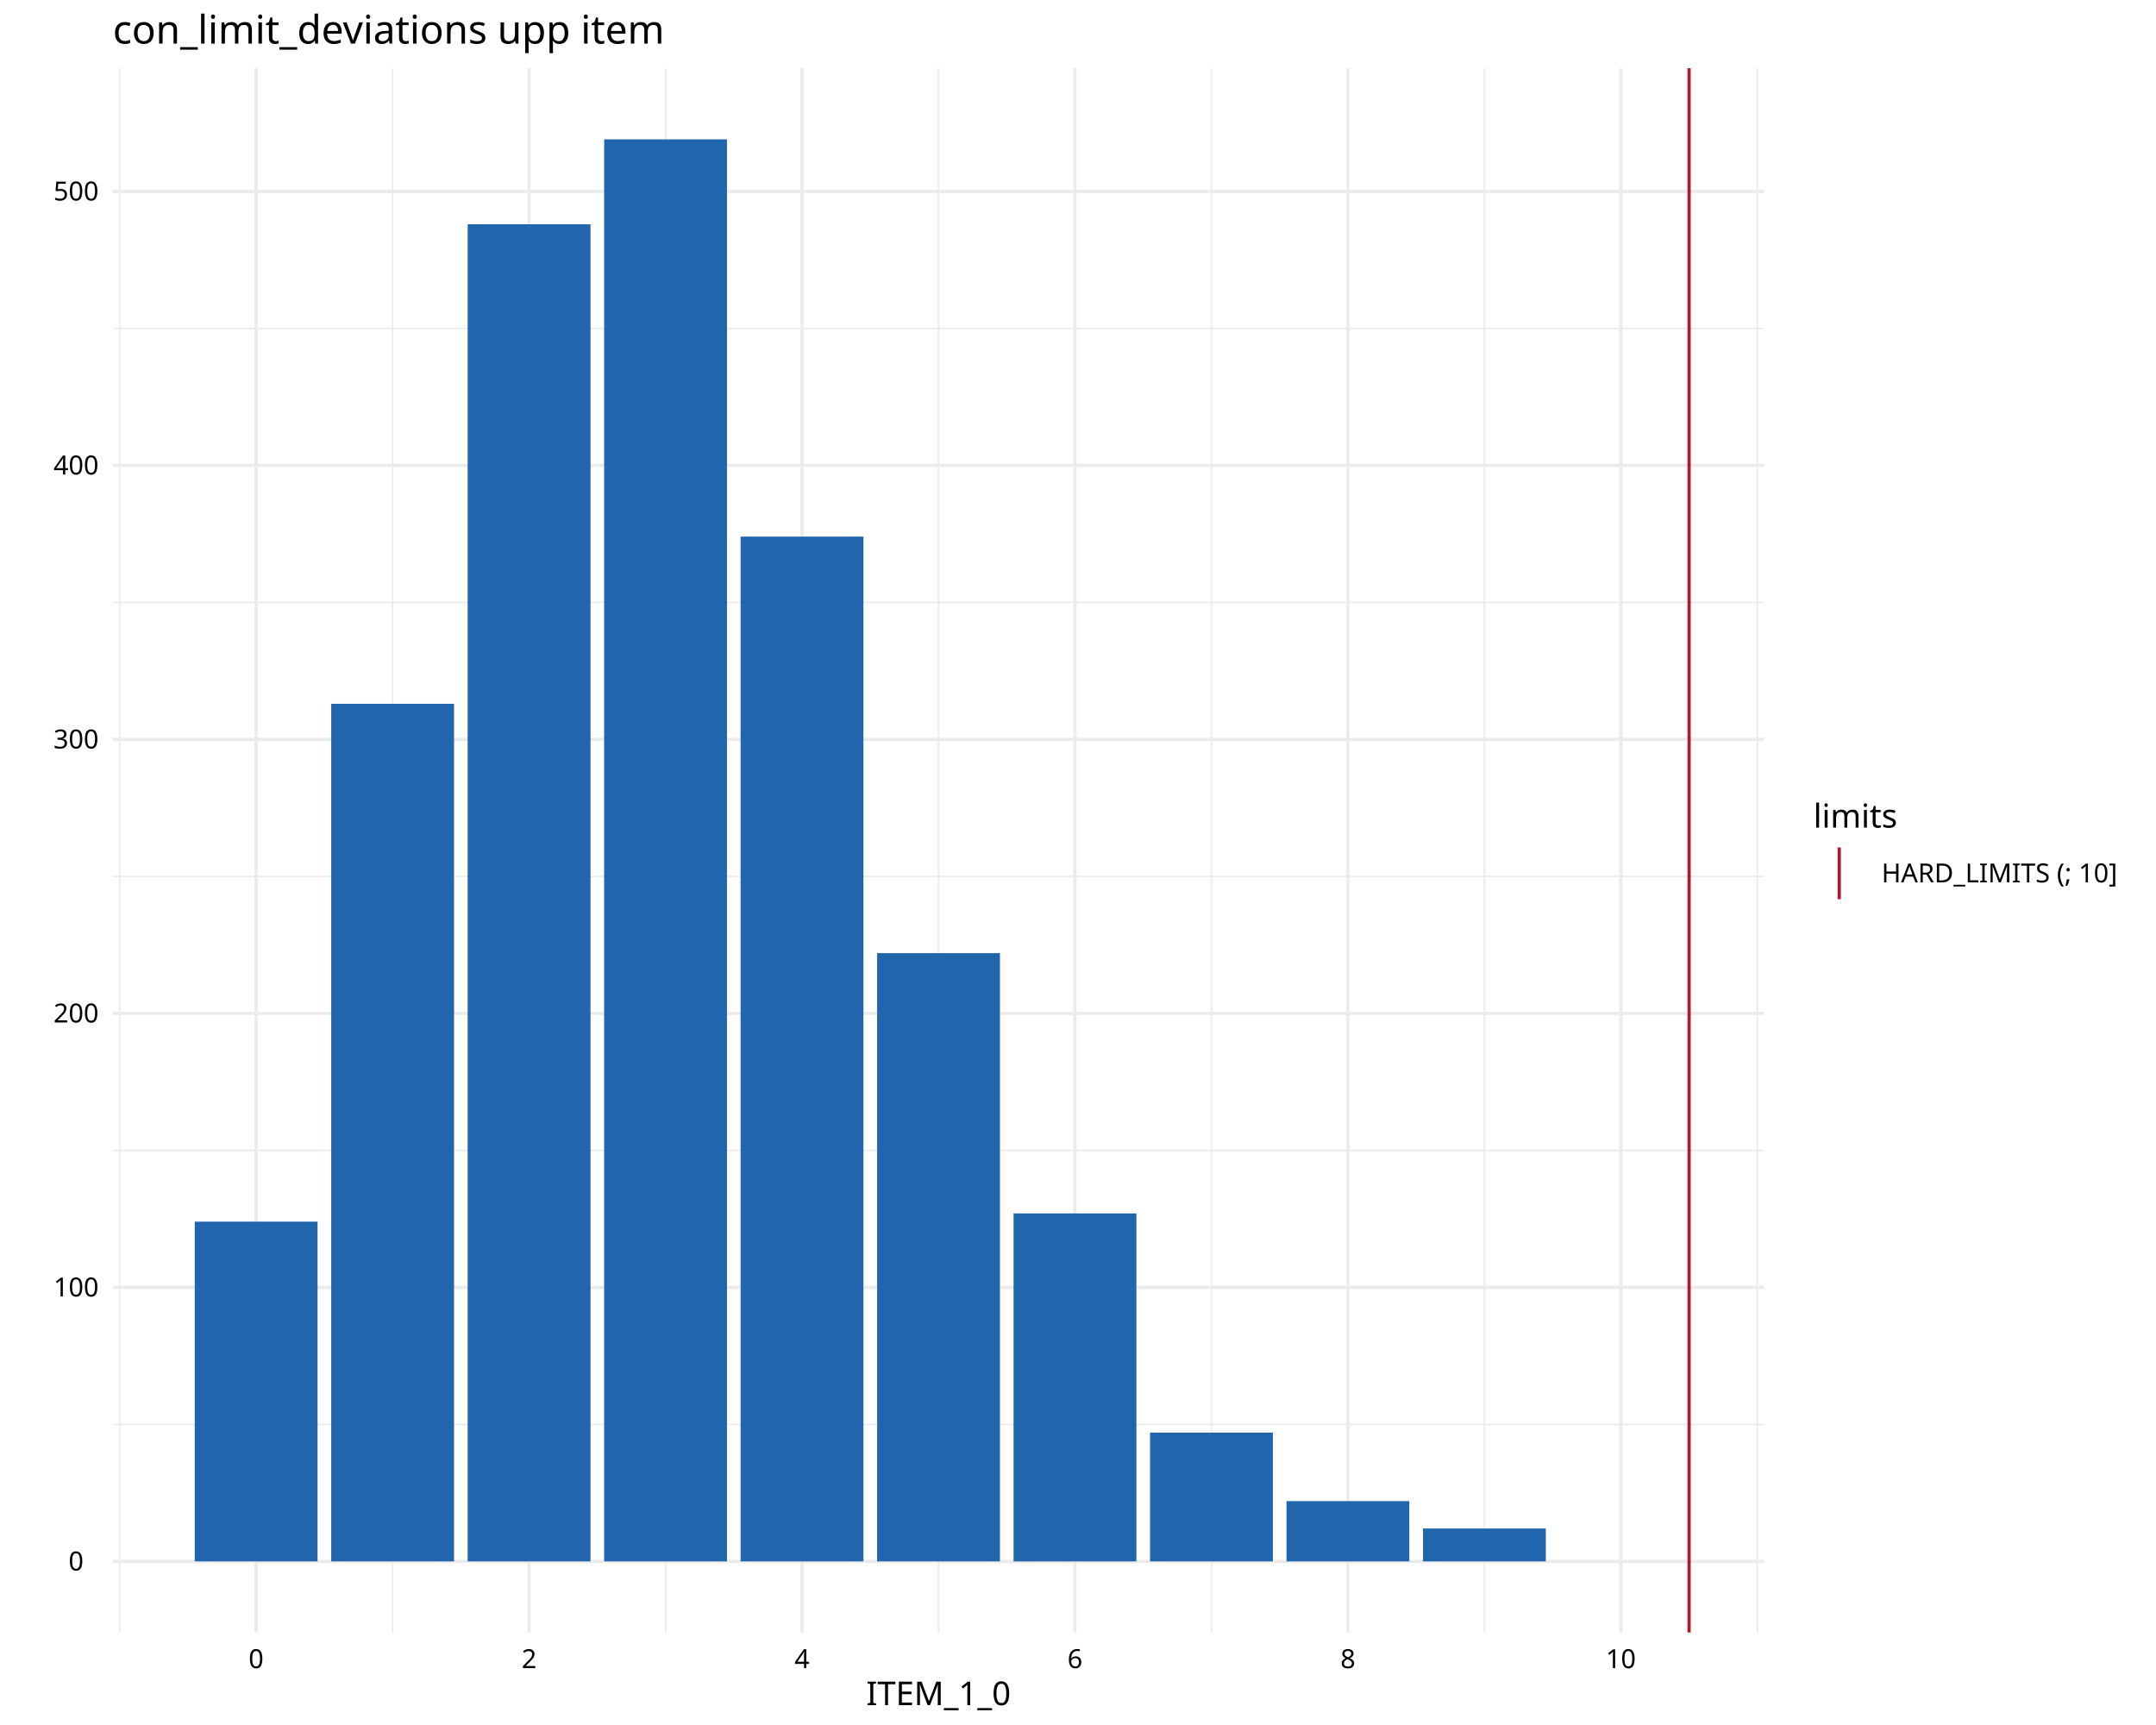
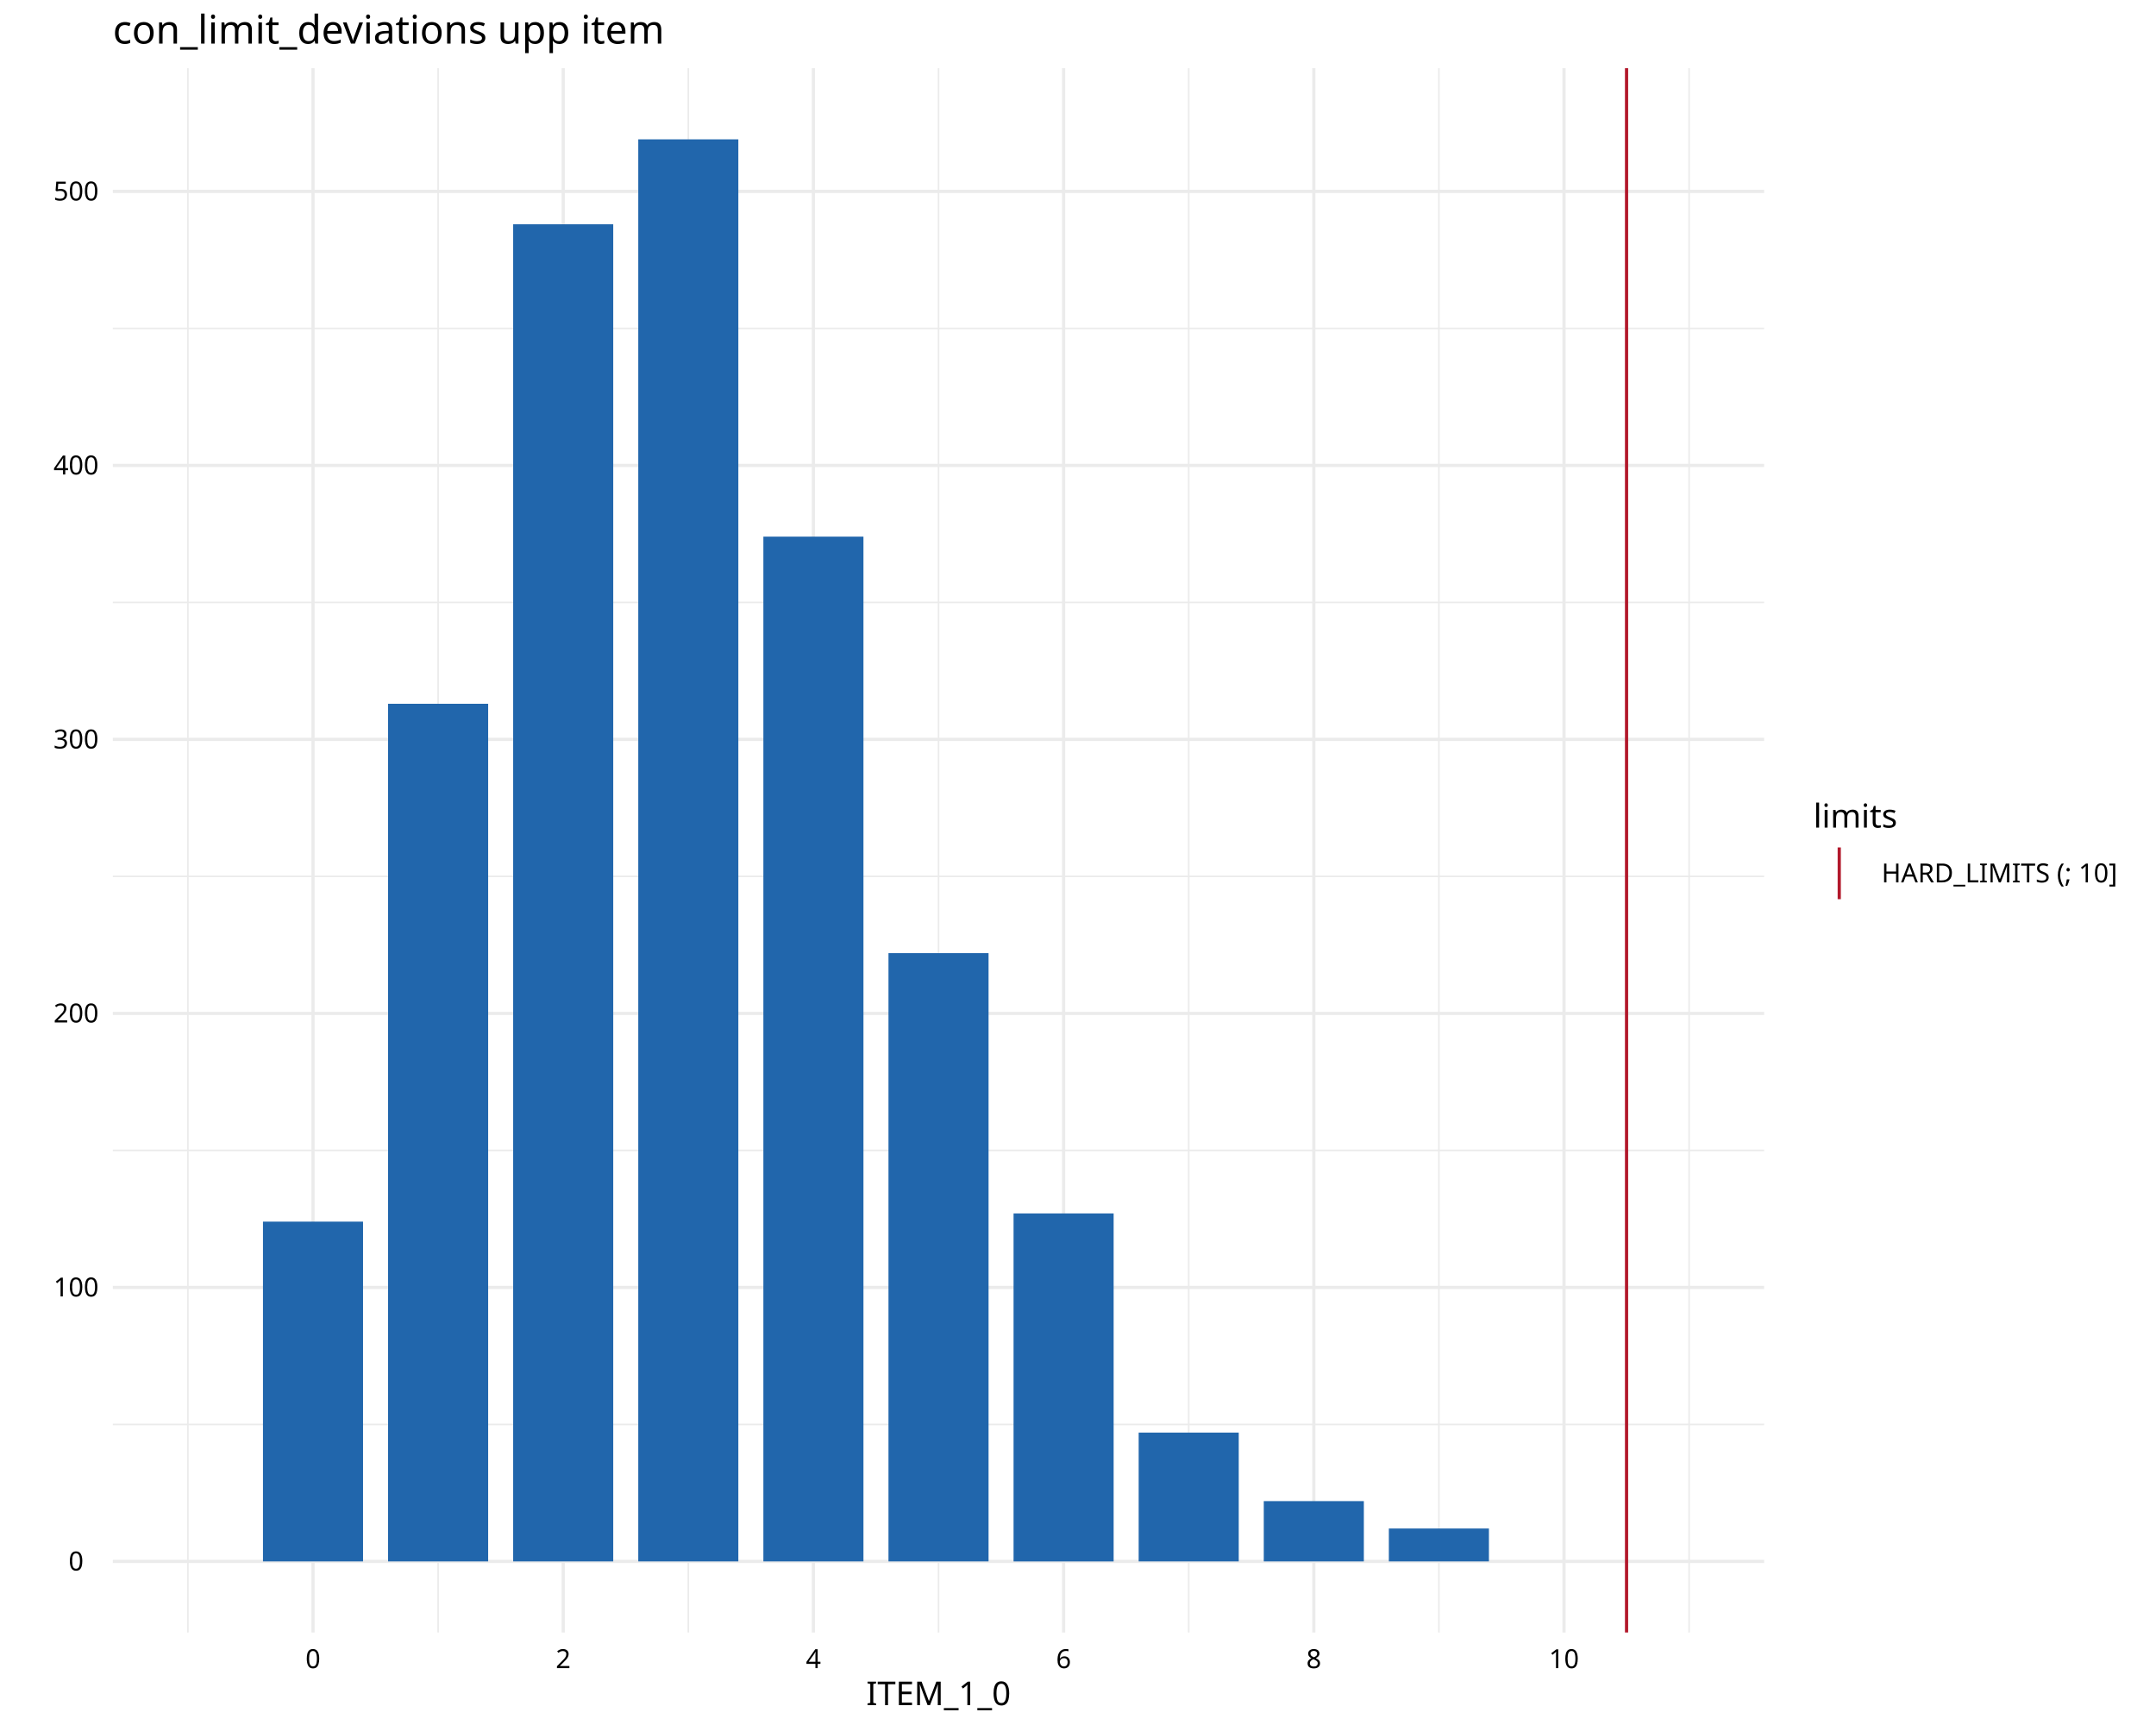
<svg xmlns="http://www.w3.org/2000/svg" class="svglite" data-engine-version="2.0" width="720.00pt" height="576.00pt" viewBox="0 0 720.00 576.00">
  <defs>
    <style type="text/css">
    .svglite line, .svglite polyline, .svglite polygon, .svglite path, .svglite rect, .svglite circle {
      fill: none;
      stroke: #000000;
      stroke-linecap: round;
      stroke-linejoin: round;
      stroke-miterlimit: 10.00;
    }
  </style>
  </defs>
  <rect width="100%" height="100%" style="stroke: none; fill: #FFFFFF;" />
  <defs>
    <clipPath id="cpMC4wMHw3MjAuMDB8MC4wMHw1NzYuMDA=">
      <rect x="0.00" y="0.00" width="720.00" height="576.00" />
    </clipPath>
  </defs>
  <g clip-path="url(#cpMC4wMHw3MjAuMDB8MC4wMHw1NzYuMDA=)">
- </g>
+     <rect x="0" y="0.00" width="720.00" height="576.00" style="stroke-width: 1.07; stroke: none; fill: #FFFFFF;" />
+   </g>
  <defs>
    <clipPath id="cpMzcuNjl8NTg5LjE0fDIyLjc4fDU0NS4xMQ==">
      <rect x="37.69" y="22.78" width="551.46" height="522.33" />
    </clipPath>
  </defs>
  <g clip-path="url(#cpMzcuNjl8NTg5LjE0fDIyLjc4fDU0NS4xMQ==)">
    <polyline points="37.69,475.62 589.14,475.62 " style="stroke-width: 0.53; stroke: #EBEBEB; stroke-linecap: butt;" />
    <polyline points="37.69,384.13 589.14,384.13 " style="stroke-width: 0.53; stroke: #EBEBEB; stroke-linecap: butt;" />
    <polyline points="37.69,292.64 589.14,292.64 " style="stroke-width: 0.53; stroke: #EBEBEB; stroke-linecap: butt;" />
    <polyline points="37.69,201.15 589.14,201.15 " style="stroke-width: 0.53; stroke: #EBEBEB; stroke-linecap: butt;" />
    <polyline points="37.69,109.66 589.14,109.66 " style="stroke-width: 0.53; stroke: #EBEBEB; stroke-linecap: butt;" />
-     <polyline points="39.97,545.11 39.97,22.78 " style="stroke-width: 0.53; stroke: #EBEBEB; stroke-linecap: butt;" />
-     <polyline points="131.12,545.11 131.12,22.78 " style="stroke-width: 0.53; stroke: #EBEBEB; stroke-linecap: butt;" />
-     <polyline points="222.27,545.11 222.27,22.78 " style="stroke-width: 0.53; stroke: #EBEBEB; stroke-linecap: butt;" />
+     <polyline points="62.75,545.11 62.75,22.78 " style="stroke-width: 0.53; stroke: #EBEBEB; stroke-linecap: butt;" />
+     <polyline points="146.31,545.11 146.31,22.78 " style="stroke-width: 0.53; stroke: #EBEBEB; stroke-linecap: butt;" />
+     <polyline points="229.86,545.11 229.86,22.78 " style="stroke-width: 0.53; stroke: #EBEBEB; stroke-linecap: butt;" />
    <polyline points="313.42,545.11 313.42,22.78 " style="stroke-width: 0.53; stroke: #EBEBEB; stroke-linecap: butt;" />
-     <polyline points="404.57,545.11 404.57,22.78 " style="stroke-width: 0.53; stroke: #EBEBEB; stroke-linecap: butt;" />
-     <polyline points="495.72,545.11 495.72,22.78 " style="stroke-width: 0.53; stroke: #EBEBEB; stroke-linecap: butt;" />
-     <polyline points="586.87,545.11 586.87,22.78 " style="stroke-width: 0.53; stroke: #EBEBEB; stroke-linecap: butt;" />
+     <polyline points="396.97,545.11 396.97,22.78 " style="stroke-width: 0.53; stroke: #EBEBEB; stroke-linecap: butt;" />
+     <polyline points="480.52,545.11 480.52,22.78 " style="stroke-width: 0.53; stroke: #EBEBEB; stroke-linecap: butt;" />
+     <polyline points="564.08,545.11 564.08,22.78 " style="stroke-width: 0.53; stroke: #EBEBEB; stroke-linecap: butt;" />
    <polyline points="37.69,521.37 589.14,521.37 " style="stroke-width: 1.07; stroke: #EBEBEB; stroke-linecap: butt;" />
    <polyline points="37.69,429.88 589.14,429.88 " style="stroke-width: 1.07; stroke: #EBEBEB; stroke-linecap: butt;" />
    <polyline points="37.69,338.39 589.14,338.39 " style="stroke-width: 1.07; stroke: #EBEBEB; stroke-linecap: butt;" />
    <polyline points="37.69,246.89 589.14,246.89 " style="stroke-width: 1.07; stroke: #EBEBEB; stroke-linecap: butt;" />
    <polyline points="37.69,155.40 589.14,155.40 " style="stroke-width: 1.07; stroke: #EBEBEB; stroke-linecap: butt;" />
    <polyline points="37.69,63.91 589.14,63.91 " style="stroke-width: 1.07; stroke: #EBEBEB; stroke-linecap: butt;" />
-     <polyline points="85.54,545.11 85.54,22.78 " style="stroke-width: 1.07; stroke: #EBEBEB; stroke-linecap: butt;" />
-     <polyline points="176.69,545.11 176.69,22.78 " style="stroke-width: 1.07; stroke: #EBEBEB; stroke-linecap: butt;" />
-     <polyline points="267.84,545.11 267.84,22.78 " style="stroke-width: 1.07; stroke: #EBEBEB; stroke-linecap: butt;" />
-     <polyline points="358.99,545.11 358.99,22.78 " style="stroke-width: 1.07; stroke: #EBEBEB; stroke-linecap: butt;" />
-     <polyline points="450.14,545.11 450.14,22.78 " style="stroke-width: 1.07; stroke: #EBEBEB; stroke-linecap: butt;" />
-     <polyline points="541.29,545.11 541.29,22.78 " style="stroke-width: 1.07; stroke: #EBEBEB; stroke-linecap: butt;" />
-     <rect x="65.03" y="407.92" width="41.02" height="113.45" style="stroke-width: 1.07; stroke: none; stroke-linecap: butt; stroke-linejoin: miter; fill: #2166AC;" />
-     <rect x="110.61" y="235.00" width="41.02" height="286.37" style="stroke-width: 1.07; stroke: none; stroke-linecap: butt; stroke-linejoin: miter; fill: #2166AC;" />
-     <rect x="156.18" y="74.89" width="41.02" height="446.48" style="stroke-width: 1.07; stroke: none; stroke-linecap: butt; stroke-linejoin: miter; fill: #2166AC;" />
-     <rect x="201.76" y="46.53" width="41.02" height="474.84" style="stroke-width: 1.07; stroke: none; stroke-linecap: butt; stroke-linejoin: miter; fill: #2166AC;" />
-     <rect x="247.33" y="179.19" width="41.02" height="342.18" style="stroke-width: 1.07; stroke: none; stroke-linecap: butt; stroke-linejoin: miter; fill: #2166AC;" />
-     <rect x="292.91" y="318.26" width="41.02" height="203.11" style="stroke-width: 1.07; stroke: none; stroke-linecap: butt; stroke-linejoin: miter; fill: #2166AC;" />
-     <rect x="338.48" y="405.18" width="41.02" height="116.20" style="stroke-width: 1.07; stroke: none; stroke-linecap: butt; stroke-linejoin: miter; fill: #2166AC;" />
-     <rect x="384.06" y="478.37" width="41.02" height="43.00" style="stroke-width: 1.07; stroke: none; stroke-linecap: butt; stroke-linejoin: miter; fill: #2166AC;" />
-     <rect x="429.63" y="501.24" width="41.02" height="20.13" style="stroke-width: 1.07; stroke: none; stroke-linecap: butt; stroke-linejoin: miter; fill: #2166AC;" />
-     <rect x="475.21" y="510.39" width="41.02" height="10.98" style="stroke-width: 1.07; stroke: none; stroke-linecap: butt; stroke-linejoin: miter; fill: #2166AC;" />
-     <line x1="564.08" y1="545.11" x2="564.08" y2="22.78" style="stroke-width: 1.07; stroke: #B2182B; stroke-linecap: butt;" />
+     <polyline points="104.53,545.11 104.53,22.78 " style="stroke-width: 1.07; stroke: #EBEBEB; stroke-linecap: butt;" />
+     <polyline points="188.09,545.11 188.09,22.78 " style="stroke-width: 1.07; stroke: #EBEBEB; stroke-linecap: butt;" />
+     <polyline points="271.64,545.11 271.64,22.78 " style="stroke-width: 1.07; stroke: #EBEBEB; stroke-linecap: butt;" />
+     <polyline points="355.19,545.11 355.19,22.78 " style="stroke-width: 1.07; stroke: #EBEBEB; stroke-linecap: butt;" />
+     <polyline points="438.75,545.11 438.75,22.78 " style="stroke-width: 1.07; stroke: #EBEBEB; stroke-linecap: butt;" />
+     <polyline points="522.30,545.11 522.30,22.78 " style="stroke-width: 1.07; stroke: #EBEBEB; stroke-linecap: butt;" />
+     <rect x="129.60" y="235.00" width="33.42" height="286.37" style="stroke-width: 1.07; stroke: none; stroke-linecap: butt; stroke-linejoin: miter; fill: #2166AC;" />
+     <rect x="171.37" y="74.89" width="33.42" height="446.48" style="stroke-width: 1.07; stroke: none; stroke-linecap: butt; stroke-linejoin: miter; fill: #2166AC;" />
+     <rect x="213.15" y="46.53" width="33.42" height="474.84" style="stroke-width: 1.07; stroke: none; stroke-linecap: butt; stroke-linejoin: miter; fill: #2166AC;" />
+     <rect x="338.48" y="405.18" width="33.42" height="116.20" style="stroke-width: 1.07; stroke: none; stroke-linecap: butt; stroke-linejoin: miter; fill: #2166AC;" />
+     <rect x="87.82" y="407.92" width="33.42" height="113.45" style="stroke-width: 1.07; stroke: none; stroke-linecap: butt; stroke-linejoin: miter; fill: #2166AC;" />
+     <rect x="380.26" y="478.37" width="33.42" height="43.00" style="stroke-width: 1.07; stroke: none; stroke-linecap: butt; stroke-linejoin: miter; fill: #2166AC;" />
+     <rect x="254.93" y="179.19" width="33.42" height="342.18" style="stroke-width: 1.07; stroke: none; stroke-linecap: butt; stroke-linejoin: miter; fill: #2166AC;" />
+     <rect x="296.71" y="318.26" width="33.42" height="203.11" style="stroke-width: 1.07; stroke: none; stroke-linecap: butt; stroke-linejoin: miter; fill: #2166AC;" />
+     <rect x="463.81" y="510.39" width="33.42" height="10.98" style="stroke-width: 1.07; stroke: none; stroke-linecap: butt; stroke-linejoin: miter; fill: #2166AC;" />
+     <rect x="422.04" y="501.24" width="33.42" height="20.13" style="stroke-width: 1.07; stroke: none; stroke-linecap: butt; stroke-linejoin: miter; fill: #2166AC;" />
+     <line x1="543.19" y1="545.11" x2="543.19" y2="22.78" style="stroke-width: 1.07; stroke: #B2182B; stroke-linecap: butt;" />
  </g>
  <g clip-path="url(#cpMC4wMHw3MjAuMDB8MC4wMHw1NzYuMDA=)">
    <text x="25.41" y="524.40" text-anchor="middle" style="font-size: 8.80px; font-family: sans;" textLength="4.89px" lengthAdjust="spacingAndGlyphs">0</text>
    <text x="25.41" y="432.91" text-anchor="middle" style="font-size: 8.80px; font-family: sans;" textLength="14.68px" lengthAdjust="spacingAndGlyphs">100</text>
    <text x="25.41" y="341.41" text-anchor="middle" style="font-size: 8.80px; font-family: sans;" textLength="14.68px" lengthAdjust="spacingAndGlyphs">200</text>
    <text x="25.41" y="249.92" text-anchor="middle" style="font-size: 8.80px; font-family: sans;" textLength="14.68px" lengthAdjust="spacingAndGlyphs">300</text>
    <text x="25.41" y="158.43" text-anchor="middle" style="font-size: 8.80px; font-family: sans;" textLength="14.68px" lengthAdjust="spacingAndGlyphs">400</text>
    <text x="25.41" y="66.94" text-anchor="middle" style="font-size: 8.80px; font-family: sans;" textLength="14.68px" lengthAdjust="spacingAndGlyphs">500</text>
-     <text x="85.54" y="557.01" text-anchor="middle" style="font-size: 8.80px; font-family: sans;" textLength="4.89px" lengthAdjust="spacingAndGlyphs">0</text>
-     <text x="176.69" y="557.01" text-anchor="middle" style="font-size: 8.80px; font-family: sans;" textLength="4.89px" lengthAdjust="spacingAndGlyphs">2</text>
-     <text x="267.84" y="557.01" text-anchor="middle" style="font-size: 8.80px; font-family: sans;" textLength="4.89px" lengthAdjust="spacingAndGlyphs">4</text>
-     <text x="358.99" y="557.01" text-anchor="middle" style="font-size: 8.80px; font-family: sans;" textLength="4.89px" lengthAdjust="spacingAndGlyphs">6</text>
-     <text x="450.14" y="557.01" text-anchor="middle" style="font-size: 8.80px; font-family: sans;" textLength="4.89px" lengthAdjust="spacingAndGlyphs">8</text>
-     <text x="541.29" y="557.01" text-anchor="middle" style="font-size: 8.80px; font-family: sans;" textLength="9.79px" lengthAdjust="spacingAndGlyphs">10</text>
+     <text x="104.53" y="557.01" text-anchor="middle" style="font-size: 8.80px; font-family: sans;" textLength="4.89px" lengthAdjust="spacingAndGlyphs">0</text>
+     <text x="188.09" y="557.01" text-anchor="middle" style="font-size: 8.80px; font-family: sans;" textLength="4.89px" lengthAdjust="spacingAndGlyphs">2</text>
+     <text x="271.64" y="557.01" text-anchor="middle" style="font-size: 8.80px; font-family: sans;" textLength="4.89px" lengthAdjust="spacingAndGlyphs">4</text>
+     <text x="355.19" y="557.01" text-anchor="middle" style="font-size: 8.80px; font-family: sans;" textLength="4.89px" lengthAdjust="spacingAndGlyphs">6</text>
+     <text x="438.75" y="557.01" text-anchor="middle" style="font-size: 8.80px; font-family: sans;" textLength="4.89px" lengthAdjust="spacingAndGlyphs">8</text>
+     <text x="522.30" y="557.01" text-anchor="middle" style="font-size: 8.80px; font-family: sans;" textLength="9.79px" lengthAdjust="spacingAndGlyphs">10</text>
    <text x="313.42" y="569.38" text-anchor="middle" style="font-size: 11.00px; font-family: sans;" textLength="50.75px" lengthAdjust="spacingAndGlyphs">ITEM_1_0</text>
    <text x="605.58" y="276.35" style="font-size: 11.00px; font-family: sans;" textLength="25.05px" lengthAdjust="spacingAndGlyphs">limits</text>
    <line x1="614.22" y1="300.25" x2="614.22" y2="282.97" style="stroke-width: 1.07; stroke: #B2182B; stroke-linecap: butt;" />
    <text x="628.34" y="294.64" style="font-size: 8.80px; font-family: sans;" textLength="80.70px" lengthAdjust="spacingAndGlyphs">HARD_LIMITS (; 10]</text>
    <text x="37.69" y="14.56" style="font-size: 13.20px; font-family: sans;" textLength="173.18px" lengthAdjust="spacingAndGlyphs">con_limit_deviations upp item</text>
  </g>
</svg>
